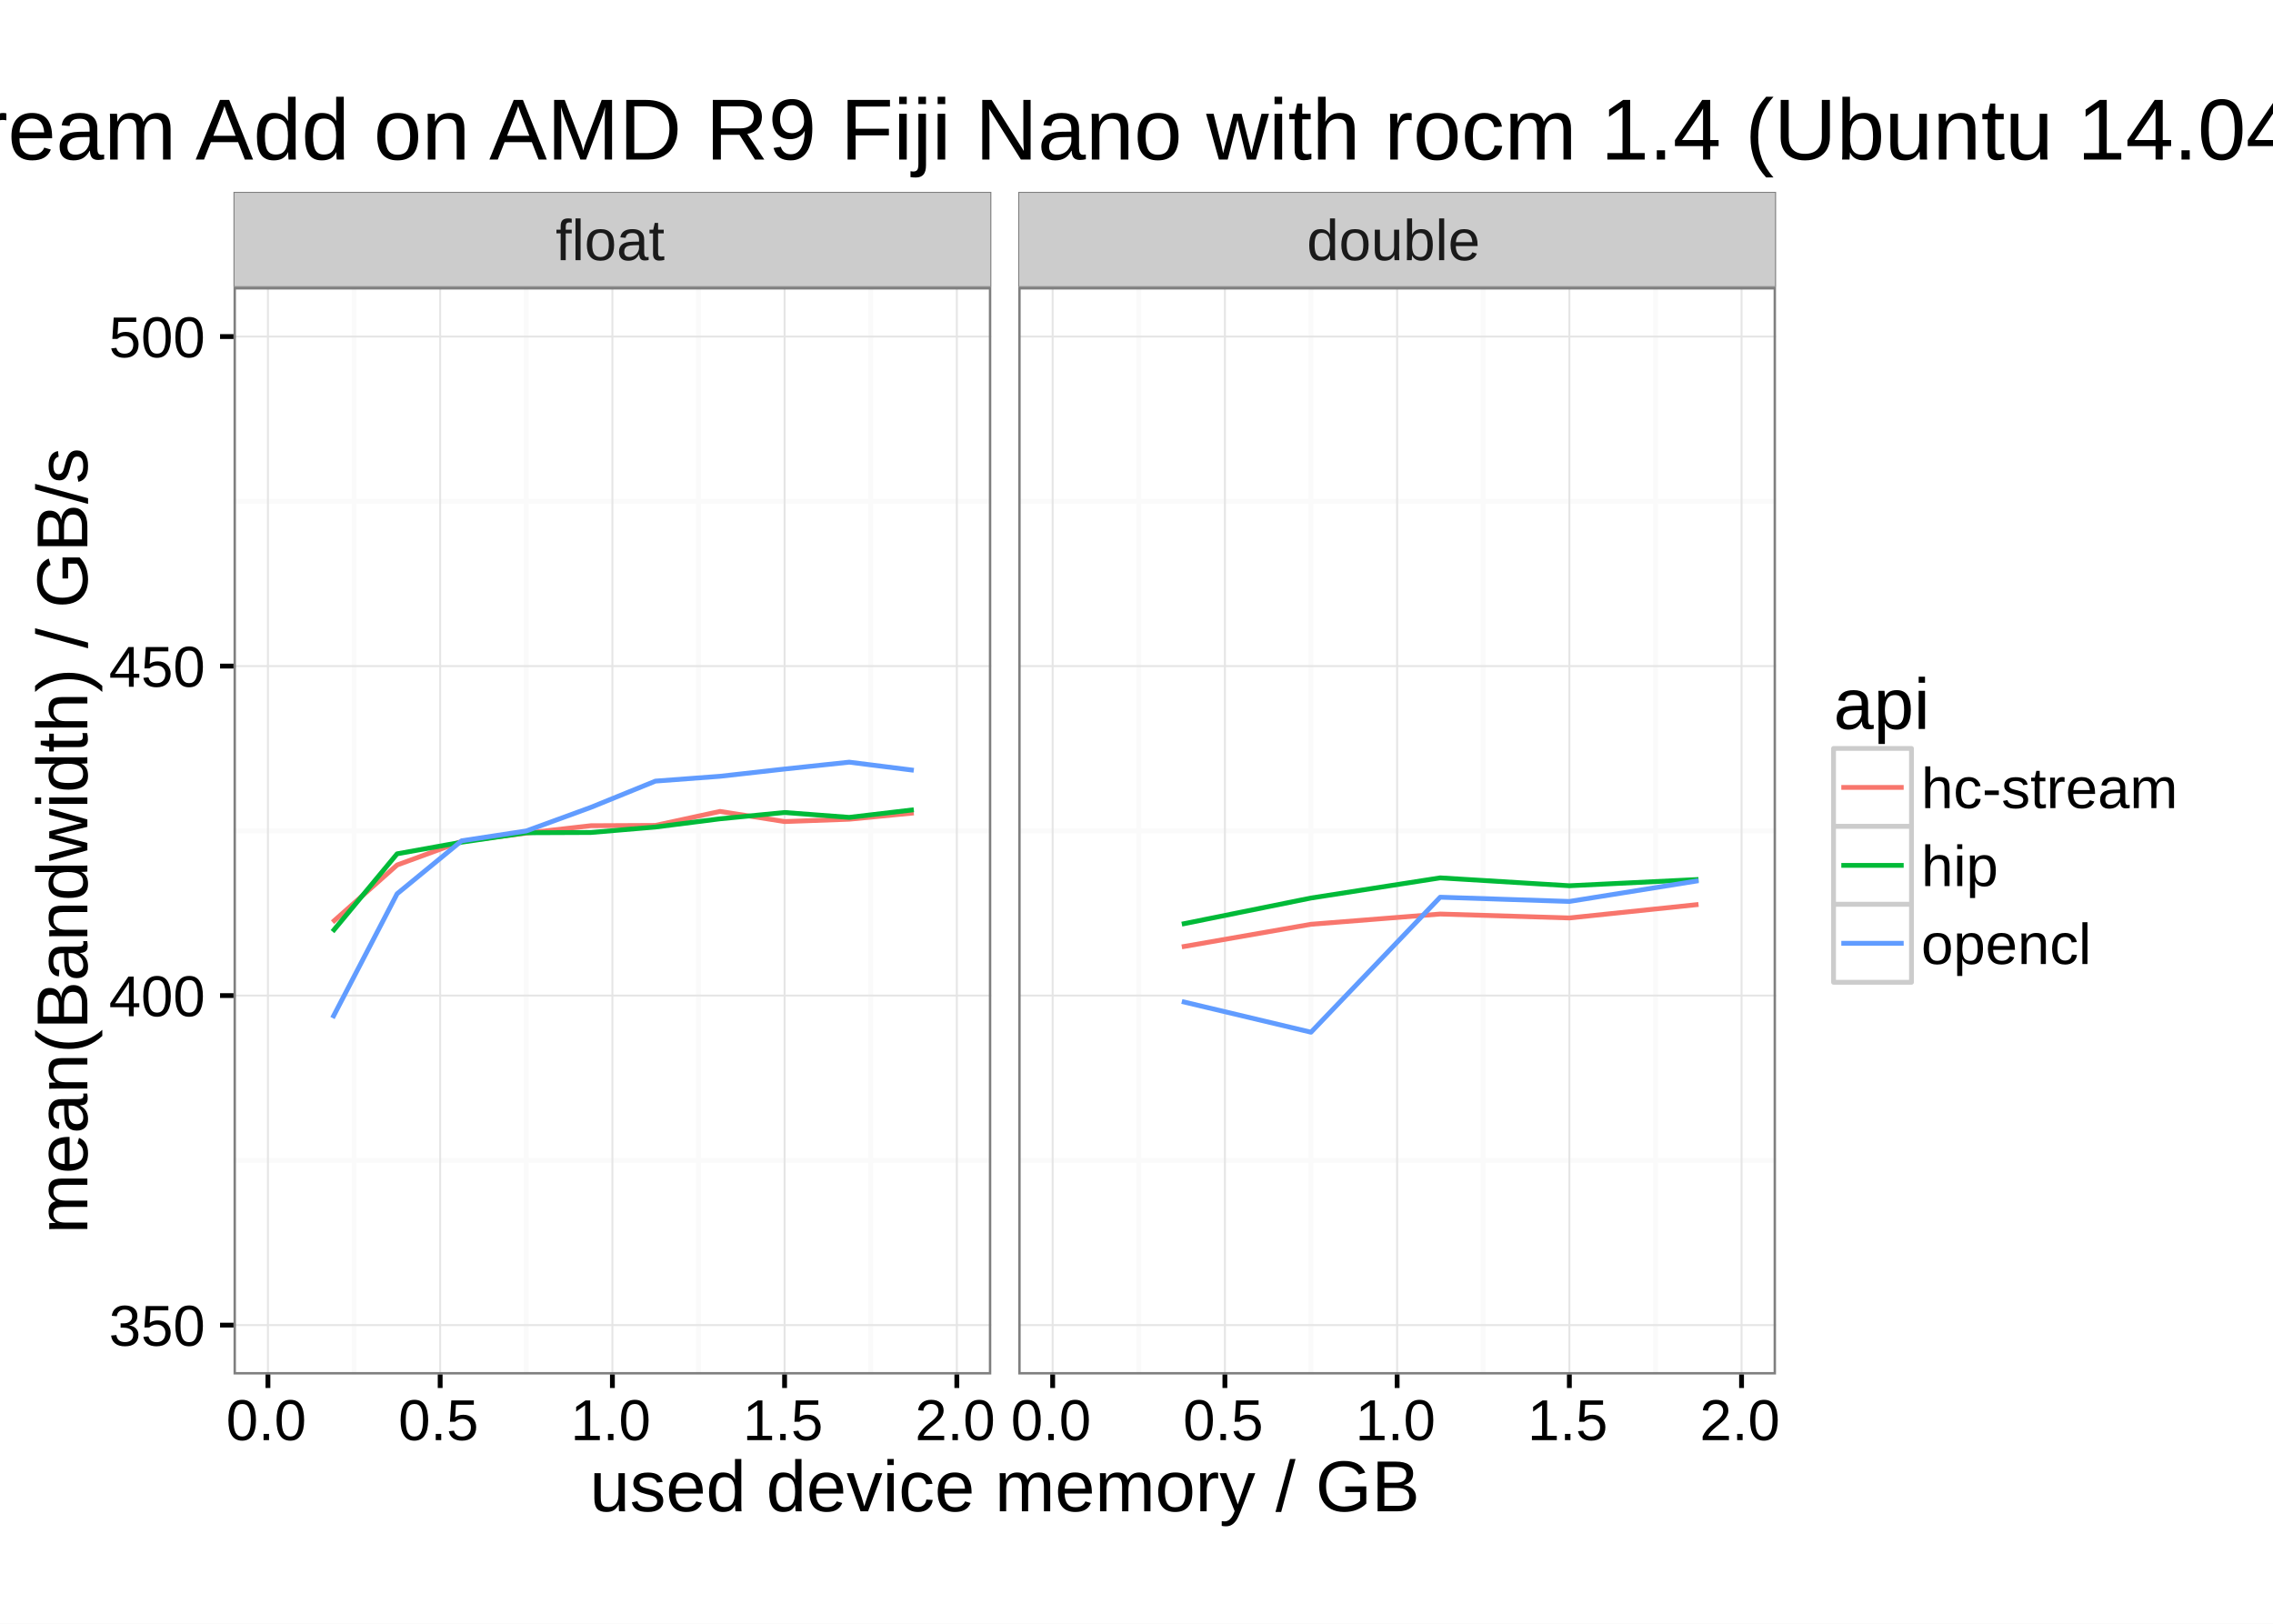
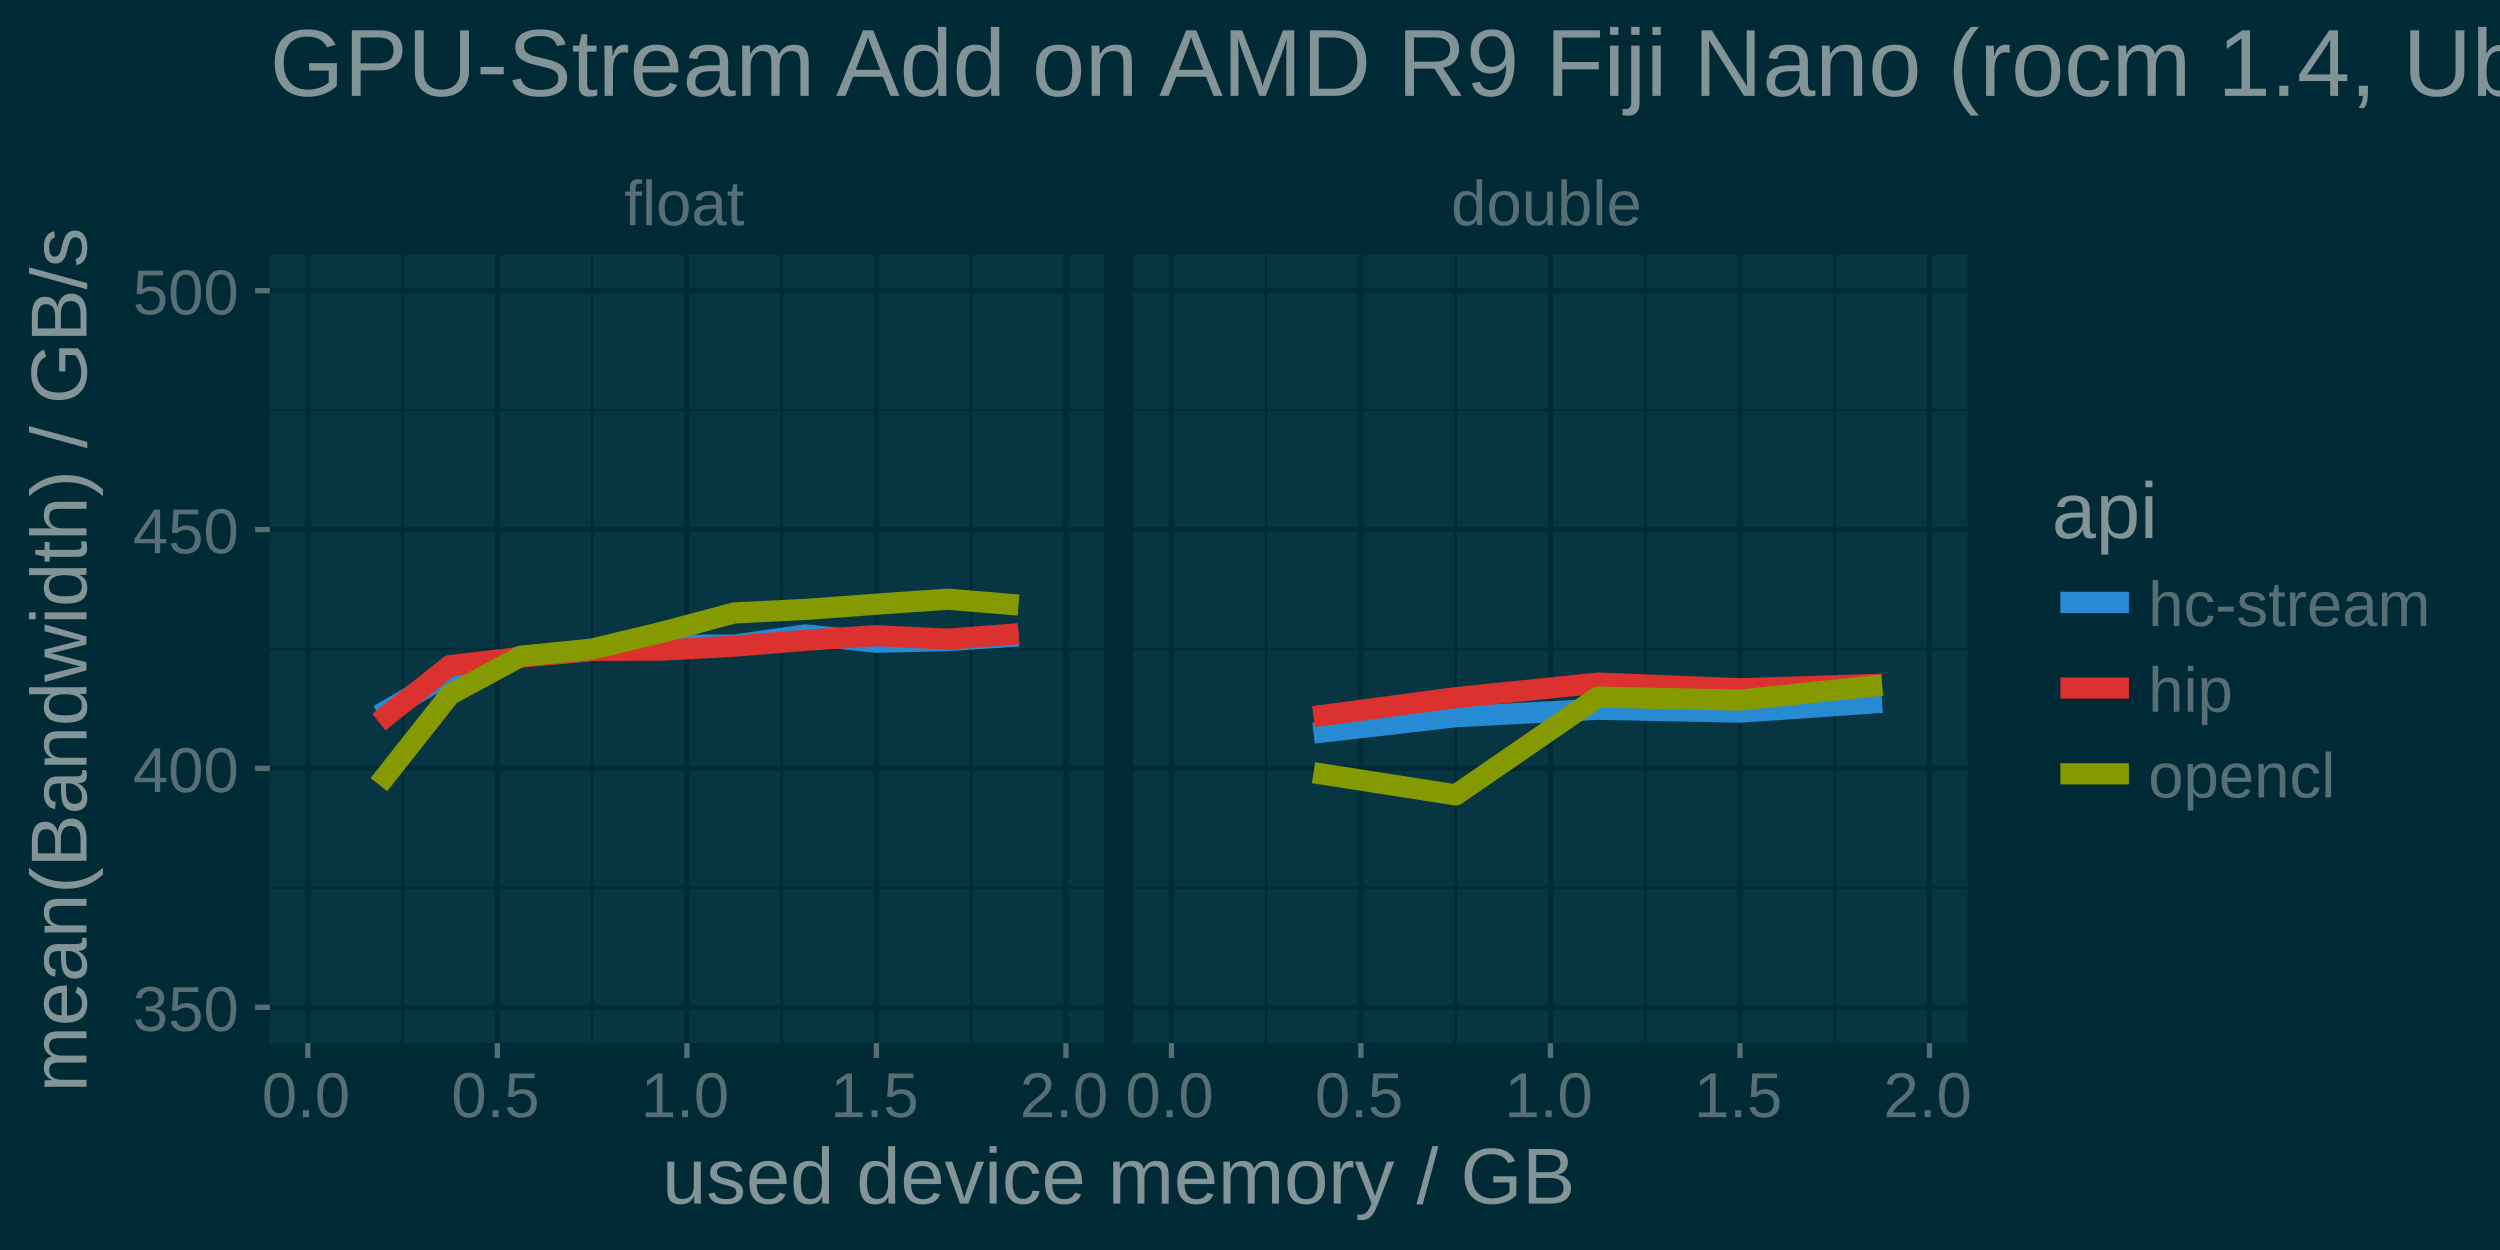
- <svg xmlns="http://www.w3.org/2000/svg" viewBox="0 0 504.00 360.00">
+ <svg xmlns="http://www.w3.org/2000/svg" viewBox="0 0 504.00 252.00">
  <defs>
    <style type="text/css">
    line, polyline, path, rect, circle {
      fill: none;
      stroke: #000000;
      stroke-linecap: round;
      stroke-linejoin: round;
      stroke-miterlimit: 10.00;
    }
  </style>
  </defs>
  <rect width="100%" height="100%" style="stroke: none; fill: #FFFFFF;" />
+   <rect x="0.00" y="0.00" width="504.00" height="252.00" style="stroke-width: 1.07; stroke: none; fill: #002B36;" />
  <defs>
    <clipPath id="cp1">
-       <rect x="0.00" y="16.56" width="504.00" height="326.88" />
+       <rect x="54.41" y="51.38" width="168.12" height="158.91" />
    </clipPath>
  </defs>
-   <rect x="0.00" y="16.56" width="504.00" height="326.88" style="stroke-width: 1.07; stroke: #FFFFFF; fill: #FFFFFF;" clip-path="url(#cp1)" />
+   <rect x="54.41" y="51.38" width="168.12" height="158.91" style="stroke-width: 1.07; stroke: none; fill: #073642;" clip-path="url(#cp1)" />
+   <polyline points="54.41,178.99 222.54,178.99 " style="stroke-width: 0.53; stroke: #002B36; stroke-linecap: butt;" clip-path="url(#cp1)" />
+   <polyline points="54.41,130.83 222.54,130.83 " style="stroke-width: 0.53; stroke: #002B36; stroke-linecap: butt;" clip-path="url(#cp1)" />
+   <polyline points="54.41,82.68 222.54,82.68 " style="stroke-width: 0.53; stroke: #002B36; stroke-linecap: butt;" clip-path="url(#cp1)" />
+   <polyline points="81.16,210.29 81.16,51.38 " style="stroke-width: 0.53; stroke: #002B36; stroke-linecap: butt;" clip-path="url(#cp1)" />
+   <polyline points="119.37,210.29 119.37,51.38 " style="stroke-width: 0.53; stroke: #002B36; stroke-linecap: butt;" clip-path="url(#cp1)" />
+   <polyline points="157.58,210.29 157.58,51.38 " style="stroke-width: 0.53; stroke: #002B36; stroke-linecap: butt;" clip-path="url(#cp1)" />
+   <polyline points="195.79,210.29 195.79,51.38 " style="stroke-width: 0.53; stroke: #002B36; stroke-linecap: butt;" clip-path="url(#cp1)" />
+   <polyline points="54.41,203.07 222.54,203.07 " style="stroke-width: 1.07; stroke: #002B36; stroke-linecap: butt;" clip-path="url(#cp1)" />
+   <polyline points="54.41,154.91 222.54,154.91 " style="stroke-width: 1.07; stroke: #002B36; stroke-linecap: butt;" clip-path="url(#cp1)" />
+   <polyline points="54.41,106.76 222.54,106.76 " style="stroke-width: 1.07; stroke: #002B36; stroke-linecap: butt;" clip-path="url(#cp1)" />
+   <polyline points="54.41,58.60 222.54,58.60 " style="stroke-width: 1.07; stroke: #002B36; stroke-linecap: butt;" clip-path="url(#cp1)" />
+   <polyline points="62.06,210.29 62.06,51.38 " style="stroke-width: 1.07; stroke: #002B36; stroke-linecap: butt;" clip-path="url(#cp1)" />
+   <polyline points="100.27,210.29 100.27,51.38 " style="stroke-width: 1.07; stroke: #002B36; stroke-linecap: butt;" clip-path="url(#cp1)" />
+   <polyline points="138.48,210.29 138.48,51.38 " style="stroke-width: 1.07; stroke: #002B36; stroke-linecap: butt;" clip-path="url(#cp1)" />
+   <polyline points="176.68,210.29 176.68,51.38 " style="stroke-width: 1.07; stroke: #002B36; stroke-linecap: butt;" clip-path="url(#cp1)" />
+   <polyline points="214.89,210.29 214.89,51.38 " style="stroke-width: 1.07; stroke: #002B36; stroke-linecap: butt;" clip-path="url(#cp1)" />
+   <polyline points="76.38,144.18 90.71,135.83 105.04,132.37 119.37,131.16 133.70,130.08 148.03,130.04 162.36,128.00 176.68,129.48 191.01,129.14 205.34,128.22 " style="stroke-width: 4.27; stroke: #268BD2; stroke-linecap: butt;" clip-path="url(#cp1)" />
+   <polyline points="76.38,145.57 90.71,134.19 105.04,132.49 119.37,131.11 133.70,131.07 148.03,130.27 162.36,129.08 176.68,128.15 191.01,128.87 205.34,127.75 " style="stroke-width: 4.27; stroke: #DC322F; stroke-linecap: butt;" clip-path="url(#cp1)" />
+   <polyline points="76.38,158.19 90.71,140.03 105.04,132.29 119.37,130.85 133.70,127.40 148.03,123.57 162.36,122.86 176.68,121.80 191.01,120.80 205.34,121.98 " style="stroke-width: 4.27; stroke: #859900; stroke-linecap: butt;" clip-path="url(#cp1)" />
  <defs>
    <clipPath id="cp2">
-       <rect x="0.00" y="0.00" width="504.00" height="360.00" />
+       <rect x="0.00" y="0.00" width="504.00" height="252.00" />
    </clipPath>
  </defs>
  <defs>
    <clipPath id="cp3">
-       <rect x="51.78" y="63.66" width="168.02" height="241.08" />
+       <rect x="228.51" y="51.38" width="168.12" height="158.91" />
    </clipPath>
  </defs>
-   <rect x="51.78" y="63.66" width="168.02" height="241.08" style="stroke-width: 1.07; stroke: none; fill: #FFFFFF;" clip-path="url(#cp3)" />
-   <polyline points="51.78,257.26 219.80,257.26 " style="stroke-width: 1.07; stroke: #FAFAFA; stroke-linecap: butt;" clip-path="url(#cp3)" />
-   <polyline points="51.78,184.20 219.80,184.20 " style="stroke-width: 1.07; stroke: #FAFAFA; stroke-linecap: butt;" clip-path="url(#cp3)" />
-   <polyline points="51.78,111.15 219.80,111.15 " style="stroke-width: 1.07; stroke: #FAFAFA; stroke-linecap: butt;" clip-path="url(#cp3)" />
-   <polyline points="78.51,304.74 78.51,63.66 " style="stroke-width: 1.07; stroke: #FAFAFA; stroke-linecap: butt;" clip-path="url(#cp3)" />
-   <polyline points="116.69,304.74 116.69,63.66 " style="stroke-width: 1.07; stroke: #FAFAFA; stroke-linecap: butt;" clip-path="url(#cp3)" />
-   <polyline points="154.88,304.74 154.88,63.66 " style="stroke-width: 1.07; stroke: #FAFAFA; stroke-linecap: butt;" clip-path="url(#cp3)" />
-   <polyline points="193.07,304.74 193.07,63.66 " style="stroke-width: 1.07; stroke: #FAFAFA; stroke-linecap: butt;" clip-path="url(#cp3)" />
-   <polyline points="51.78,293.79 219.80,293.79 " style="stroke-width: 0.43; stroke: #E5E5E5; stroke-linecap: butt;" clip-path="url(#cp3)" />
-   <polyline points="51.78,220.73 219.80,220.73 " style="stroke-width: 0.43; stroke: #E5E5E5; stroke-linecap: butt;" clip-path="url(#cp3)" />
-   <polyline points="51.78,147.68 219.80,147.68 " style="stroke-width: 0.43; stroke: #E5E5E5; stroke-linecap: butt;" clip-path="url(#cp3)" />
-   <polyline points="51.78,74.62 219.80,74.62 " style="stroke-width: 0.43; stroke: #E5E5E5; stroke-linecap: butt;" clip-path="url(#cp3)" />
-   <polyline points="59.41,304.74 59.41,63.66 " style="stroke-width: 0.43; stroke: #E5E5E5; stroke-linecap: butt;" clip-path="url(#cp3)" />
-   <polyline points="97.60,304.74 97.60,63.66 " style="stroke-width: 0.43; stroke: #E5E5E5; stroke-linecap: butt;" clip-path="url(#cp3)" />
-   <polyline points="135.79,304.74 135.79,63.66 " style="stroke-width: 0.43; stroke: #E5E5E5; stroke-linecap: butt;" clip-path="url(#cp3)" />
-   <polyline points="173.97,304.74 173.97,63.66 " style="stroke-width: 0.43; stroke: #E5E5E5; stroke-linecap: butt;" clip-path="url(#cp3)" />
-   <polyline points="212.16,304.74 212.16,63.66 " style="stroke-width: 0.43; stroke: #E5E5E5; stroke-linecap: butt;" clip-path="url(#cp3)" />
-   <polyline points="73.73,204.46 88.05,191.78 102.37,186.54 116.69,184.70 131.01,183.07 145.33,183.00 159.65,179.90 173.97,182.15 188.30,181.63 202.62,180.24 " style="stroke-width: 1.07; stroke: #F8766D; stroke-linecap: butt;" clip-path="url(#cp3)" />
-   <polyline points="73.73,206.55 88.05,189.30 102.37,186.72 116.69,184.63 131.01,184.57 145.33,183.36 159.65,181.54 173.97,180.14 188.30,181.22 202.62,179.53 " style="stroke-width: 1.07; stroke: #00BA38; stroke-linecap: butt;" clip-path="url(#cp3)" />
-   <polyline points="73.73,225.70 88.05,198.16 102.37,186.41 116.69,184.23 131.01,179.00 145.33,173.18 159.65,172.11 173.97,170.50 188.30,168.98 202.62,170.78 " style="stroke-width: 1.07; stroke: #619CFF; stroke-linecap: butt;" clip-path="url(#cp3)" />
-   <rect x="51.78" y="63.66" width="168.02" height="241.08" style="stroke-width: 1.07; stroke: #7F7F7F;" clip-path="url(#cp3)" />
+   <rect x="228.51" y="51.38" width="168.12" height="158.91" style="stroke-width: 1.07; stroke: none; fill: #073642;" clip-path="url(#cp3)" />
+   <polyline points="228.51,178.99 396.63,178.99 " style="stroke-width: 0.53; stroke: #002B36; stroke-linecap: butt;" clip-path="url(#cp3)" />
+   <polyline points="228.51,130.83 396.63,130.83 " style="stroke-width: 0.53; stroke: #002B36; stroke-linecap: butt;" clip-path="url(#cp3)" />
+   <polyline points="228.51,82.68 396.63,82.68 " style="stroke-width: 0.53; stroke: #002B36; stroke-linecap: butt;" clip-path="url(#cp3)" />
+   <polyline points="255.26,210.29 255.26,51.38 " style="stroke-width: 0.53; stroke: #002B36; stroke-linecap: butt;" clip-path="url(#cp3)" />
+   <polyline points="293.47,210.29 293.47,51.38 " style="stroke-width: 0.53; stroke: #002B36; stroke-linecap: butt;" clip-path="url(#cp3)" />
+   <polyline points="331.68,210.29 331.68,51.38 " style="stroke-width: 0.53; stroke: #002B36; stroke-linecap: butt;" clip-path="url(#cp3)" />
+   <polyline points="369.89,210.29 369.89,51.38 " style="stroke-width: 0.53; stroke: #002B36; stroke-linecap: butt;" clip-path="url(#cp3)" />
+   <polyline points="228.51,203.07 396.63,203.07 " style="stroke-width: 1.07; stroke: #002B36; stroke-linecap: butt;" clip-path="url(#cp3)" />
+   <polyline points="228.51,154.91 396.63,154.91 " style="stroke-width: 1.07; stroke: #002B36; stroke-linecap: butt;" clip-path="url(#cp3)" />
+   <polyline points="228.51,106.76 396.63,106.76 " style="stroke-width: 1.07; stroke: #002B36; stroke-linecap: butt;" clip-path="url(#cp3)" />
+   <polyline points="228.51,58.60 396.63,58.60 " style="stroke-width: 1.07; stroke: #002B36; stroke-linecap: butt;" clip-path="url(#cp3)" />
+   <polyline points="236.16,210.29 236.16,51.38 " style="stroke-width: 1.07; stroke: #002B36; stroke-linecap: butt;" clip-path="url(#cp3)" />
+   <polyline points="274.36,210.29 274.36,51.38 " style="stroke-width: 1.07; stroke: #002B36; stroke-linecap: butt;" clip-path="url(#cp3)" />
+   <polyline points="312.57,210.29 312.57,51.38 " style="stroke-width: 1.07; stroke: #002B36; stroke-linecap: butt;" clip-path="url(#cp3)" />
+   <polyline points="350.78,210.29 350.78,51.38 " style="stroke-width: 1.07; stroke: #002B36; stroke-linecap: butt;" clip-path="url(#cp3)" />
+   <polyline points="388.99,210.29 388.99,51.38 " style="stroke-width: 1.07; stroke: #002B36; stroke-linecap: butt;" clip-path="url(#cp3)" />
+   <polyline points="264.81,147.79 293.47,144.49 322.13,142.99 350.78,143.57 379.44,141.59 " style="stroke-width: 4.27; stroke: #268BD2; stroke-linecap: butt;" clip-path="url(#cp3)" />
+   <polyline points="264.81,144.47 293.47,140.65 322.13,137.71 350.78,138.86 379.44,137.94 " style="stroke-width: 4.27; stroke: #DC322F; stroke-linecap: butt;" clip-path="url(#cp3)" />
+   <polyline points="264.81,155.78 293.47,160.26 322.13,140.54 350.78,141.15 379.44,138.12 " style="stroke-width: 4.27; stroke: #859900; stroke-linecap: butt;" clip-path="url(#cp3)" />
  <defs>
    <clipPath id="cp4">
-       <rect x="0.00" y="0.00" width="504.00" height="360.00" />
+       <rect x="0.00" y="0.00" width="504.00" height="252.00" />
    </clipPath>
  </defs>
  <defs>
    <clipPath id="cp5">
-       <rect x="225.78" y="63.66" width="168.02" height="241.08" />
+       <rect x="54.41" y="29.88" width="168.12" height="21.50" />
    </clipPath>
  </defs>
-   <rect x="225.78" y="63.66" width="168.02" height="241.08" style="stroke-width: 1.07; stroke: none; fill: #FFFFFF;" clip-path="url(#cp5)" />
-   <polyline points="225.78,257.26 393.80,257.26 " style="stroke-width: 1.07; stroke: #FAFAFA; stroke-linecap: butt;" clip-path="url(#cp5)" />
-   <polyline points="225.78,184.20 393.80,184.20 " style="stroke-width: 1.07; stroke: #FAFAFA; stroke-linecap: butt;" clip-path="url(#cp5)" />
-   <polyline points="225.78,111.15 393.80,111.15 " style="stroke-width: 1.07; stroke: #FAFAFA; stroke-linecap: butt;" clip-path="url(#cp5)" />
-   <polyline points="252.51,304.74 252.51,63.66 " style="stroke-width: 1.07; stroke: #FAFAFA; stroke-linecap: butt;" clip-path="url(#cp5)" />
-   <polyline points="290.69,304.74 290.69,63.66 " style="stroke-width: 1.07; stroke: #FAFAFA; stroke-linecap: butt;" clip-path="url(#cp5)" />
-   <polyline points="328.88,304.74 328.88,63.66 " style="stroke-width: 1.07; stroke: #FAFAFA; stroke-linecap: butt;" clip-path="url(#cp5)" />
-   <polyline points="367.07,304.74 367.07,63.66 " style="stroke-width: 1.07; stroke: #FAFAFA; stroke-linecap: butt;" clip-path="url(#cp5)" />
-   <polyline points="225.78,293.79 393.80,293.79 " style="stroke-width: 0.43; stroke: #E5E5E5; stroke-linecap: butt;" clip-path="url(#cp5)" />
-   <polyline points="225.78,220.73 393.80,220.73 " style="stroke-width: 0.43; stroke: #E5E5E5; stroke-linecap: butt;" clip-path="url(#cp5)" />
-   <polyline points="225.78,147.68 393.80,147.68 " style="stroke-width: 0.43; stroke: #E5E5E5; stroke-linecap: butt;" clip-path="url(#cp5)" />
-   <polyline points="225.78,74.62 393.80,74.62 " style="stroke-width: 0.43; stroke: #E5E5E5; stroke-linecap: butt;" clip-path="url(#cp5)" />
-   <polyline points="233.41,304.74 233.41,63.66 " style="stroke-width: 0.43; stroke: #E5E5E5; stroke-linecap: butt;" clip-path="url(#cp5)" />
-   <polyline points="271.60,304.74 271.60,63.66 " style="stroke-width: 0.43; stroke: #E5E5E5; stroke-linecap: butt;" clip-path="url(#cp5)" />
-   <polyline points="309.79,304.74 309.79,63.66 " style="stroke-width: 0.43; stroke: #E5E5E5; stroke-linecap: butt;" clip-path="url(#cp5)" />
-   <polyline points="347.98,304.74 347.98,63.66 " style="stroke-width: 0.43; stroke: #E5E5E5; stroke-linecap: butt;" clip-path="url(#cp5)" />
-   <polyline points="386.16,304.74 386.16,63.66 " style="stroke-width: 0.43; stroke: #E5E5E5; stroke-linecap: butt;" clip-path="url(#cp5)" />
-   <polyline points="262.05,209.93 290.69,204.92 319.34,202.65 347.98,203.52 376.62,200.53 " style="stroke-width: 1.07; stroke: #F8766D; stroke-linecap: butt;" clip-path="url(#cp5)" />
-   <polyline points="262.05,204.89 290.69,199.10 319.34,194.63 347.98,196.38 376.62,194.99 " style="stroke-width: 1.07; stroke: #00BA38; stroke-linecap: butt;" clip-path="url(#cp5)" />
-   <polyline points="262.05,222.04 290.69,228.85 319.34,198.92 347.98,199.86 376.62,195.26 " style="stroke-width: 1.07; stroke: #619CFF; stroke-linecap: butt;" clip-path="url(#cp5)" />
-   <rect x="225.78" y="63.66" width="168.02" height="241.08" style="stroke-width: 1.07; stroke: #7F7F7F;" clip-path="url(#cp5)" />
+   <rect x="54.41" y="29.88" width="168.12" height="21.50" style="stroke-width: 1.07; stroke: none; fill: #002B36;" clip-path="url(#cp5)" />
+   <g clip-path="url(#cp5)">
+     <text x="125.87" y="45.40" style="font-size: 9.60pt; fill: #586E75; font-family: Arial;">float</text>
+   </g>
  <defs>
    <clipPath id="cp6">
-       <rect x="0.00" y="0.00" width="504.00" height="360.00" />
+       <rect x="0.00" y="0.00" width="504.00" height="252.00" />
    </clipPath>
  </defs>
  <defs>
    <clipPath id="cp7">
-       <rect x="51.78" y="42.54" width="168.02" height="21.12" />
+       <rect x="228.51" y="29.88" width="168.12" height="21.50" />
    </clipPath>
  </defs>
-   <rect x="51.78" y="42.54" width="168.02" height="21.12" style="stroke-width: 0.43; stroke: #7F7F7F; fill: #CCCCCC;" clip-path="url(#cp7)" />
+   <rect x="228.51" y="29.88" width="168.12" height="21.50" style="stroke-width: 1.07; stroke: none; fill: #002B36;" clip-path="url(#cp7)" />
  <g clip-path="url(#cp7)">
-     <text x="123.19" y="57.69" style="font-size: 9.60pt; fill: #1A1A1A; font-family: Arial;">float</text>
+     <text x="292.55" y="45.40" style="font-size: 9.60pt; fill: #586E75; font-family: Arial;">double</text>
  </g>
  <defs>
    <clipPath id="cp8">
-       <rect x="0.00" y="0.00" width="504.00" height="360.00" />
+       <rect x="0.00" y="0.00" width="504.00" height="252.00" />
    </clipPath>
  </defs>
-   <defs>
-     <clipPath id="cp9">
-       <rect x="225.78" y="42.54" width="168.02" height="21.12" />
-     </clipPath>
-   </defs>
-   <rect x="225.78" y="42.54" width="168.02" height="21.12" style="stroke-width: 0.43; stroke: #7F7F7F; fill: #CCCCCC;" clip-path="url(#cp9)" />
-   <g clip-path="url(#cp9)">
-     <text x="289.77" y="57.69" style="font-size: 9.60pt; fill: #1A1A1A; font-family: Arial;">double</text>
+   <polyline points="54.41,210.29 222.54,210.29 " style="stroke-width: 1.07; stroke: none; stroke-linecap: butt;" clip-path="url(#cp8)" />
+   <polyline points="62.06,213.28 62.06,210.29 " style="stroke-width: 1.07; stroke: #586E75; stroke-linecap: butt;" clip-path="url(#cp8)" />
+   <polyline points="100.27,213.28 100.27,210.29 " style="stroke-width: 1.07; stroke: #586E75; stroke-linecap: butt;" clip-path="url(#cp8)" />
+   <polyline points="138.48,213.28 138.48,210.29 " style="stroke-width: 1.07; stroke: #586E75; stroke-linecap: butt;" clip-path="url(#cp8)" />
+   <polyline points="176.68,213.28 176.68,210.29 " style="stroke-width: 1.07; stroke: #586E75; stroke-linecap: butt;" clip-path="url(#cp8)" />
+   <polyline points="214.89,213.28 214.89,210.29 " style="stroke-width: 1.07; stroke: #586E75; stroke-linecap: butt;" clip-path="url(#cp8)" />
+   <g clip-path="url(#cp8)">
+     <text x="52.79" y="225.21" style="font-size: 9.60pt; fill: #586E75; font-family: Arial;">0.0</text>
  </g>
-   <defs>
-     <clipPath id="cp10">
-       <rect x="0.00" y="0.00" width="504.00" height="360.00" />
-     </clipPath>
-   </defs>
-   <g clip-path="url(#cp10)">
-     <text x="24.15" y="298.37" style="font-size: 9.60pt; font-family: Arial;">350</text>
+   <g clip-path="url(#cp8)">
+     <text x="91.00" y="225.21" style="font-size: 9.60pt; fill: #586E75; font-family: Arial;">0.5</text>
  </g>
-   <g clip-path="url(#cp10)">
-     <text x="24.15" y="225.31" style="font-size: 9.60pt; font-family: Arial;">400</text>
+   <g clip-path="url(#cp8)">
+     <text x="129.21" y="225.21" style="font-size: 9.60pt; fill: #586E75; font-family: Arial;">1.0</text>
  </g>
-   <g clip-path="url(#cp10)">
-     <text x="24.15" y="152.26" style="font-size: 9.60pt; font-family: Arial;">450</text>
+   <g clip-path="url(#cp8)">
+     <text x="167.42" y="225.21" style="font-size: 9.60pt; fill: #586E75; font-family: Arial;">1.5</text>
  </g>
-   <g clip-path="url(#cp10)">
-     <text x="24.15" y="79.21" style="font-size: 9.60pt; font-family: Arial;">500</text>
+   <g clip-path="url(#cp8)">
+     <text x="205.63" y="225.21" style="font-size: 9.60pt; fill: #586E75; font-family: Arial;">2.0</text>
  </g>
-   <polyline points="48.79,293.79 51.78,293.79 " style="stroke-width: 1.07; stroke-linecap: butt;" clip-path="url(#cp10)" />
-   <polyline points="48.79,220.73 51.78,220.73 " style="stroke-width: 1.07; stroke-linecap: butt;" clip-path="url(#cp10)" />
-   <polyline points="48.79,147.68 51.78,147.68 " style="stroke-width: 1.07; stroke-linecap: butt;" clip-path="url(#cp10)" />
-   <polyline points="48.79,74.62 51.78,74.62 " style="stroke-width: 1.07; stroke-linecap: butt;" clip-path="url(#cp10)" />
-   <polyline points="59.41,307.73 59.41,304.74 " style="stroke-width: 1.07; stroke-linecap: butt;" clip-path="url(#cp10)" />
-   <polyline points="97.60,307.73 97.60,304.74 " style="stroke-width: 1.07; stroke-linecap: butt;" clip-path="url(#cp10)" />
-   <polyline points="135.79,307.73 135.79,304.74 " style="stroke-width: 1.07; stroke-linecap: butt;" clip-path="url(#cp10)" />
-   <polyline points="173.97,307.73 173.97,304.74 " style="stroke-width: 1.07; stroke-linecap: butt;" clip-path="url(#cp10)" />
-   <polyline points="212.16,307.73 212.16,304.74 " style="stroke-width: 1.07; stroke-linecap: butt;" clip-path="url(#cp10)" />
-   <g clip-path="url(#cp10)">
-     <text x="50.15" y="319.29" style="font-size: 9.60pt; font-family: Arial;">0.0</text>
+   <polyline points="228.51,210.29 396.63,210.29 " style="stroke-width: 1.07; stroke: none; stroke-linecap: butt;" clip-path="url(#cp8)" />
+   <polyline points="236.16,213.28 236.16,210.29 " style="stroke-width: 1.07; stroke: #586E75; stroke-linecap: butt;" clip-path="url(#cp8)" />
+   <polyline points="274.36,213.28 274.36,210.29 " style="stroke-width: 1.07; stroke: #586E75; stroke-linecap: butt;" clip-path="url(#cp8)" />
+   <polyline points="312.57,213.28 312.57,210.29 " style="stroke-width: 1.07; stroke: #586E75; stroke-linecap: butt;" clip-path="url(#cp8)" />
+   <polyline points="350.78,213.28 350.78,210.29 " style="stroke-width: 1.07; stroke: #586E75; stroke-linecap: butt;" clip-path="url(#cp8)" />
+   <polyline points="388.99,213.28 388.99,210.29 " style="stroke-width: 1.07; stroke: #586E75; stroke-linecap: butt;" clip-path="url(#cp8)" />
+   <g clip-path="url(#cp8)">
+     <text x="226.89" y="225.21" style="font-size: 9.60pt; fill: #586E75; font-family: Arial;">0.0</text>
  </g>
-   <g clip-path="url(#cp10)">
-     <text x="88.33" y="319.29" style="font-size: 9.60pt; font-family: Arial;">0.5</text>
+   <g clip-path="url(#cp8)">
+     <text x="265.10" y="225.21" style="font-size: 9.60pt; fill: #586E75; font-family: Arial;">0.5</text>
  </g>
-   <g clip-path="url(#cp10)">
-     <text x="126.52" y="319.29" style="font-size: 9.60pt; font-family: Arial;">1.0</text>
+   <g clip-path="url(#cp8)">
+     <text x="303.31" y="225.21" style="font-size: 9.60pt; fill: #586E75; font-family: Arial;">1.0</text>
  </g>
-   <g clip-path="url(#cp10)">
-     <text x="164.71" y="319.29" style="font-size: 9.60pt; font-family: Arial;">1.5</text>
+   <g clip-path="url(#cp8)">
+     <text x="341.52" y="225.21" style="font-size: 9.60pt; fill: #586E75; font-family: Arial;">1.5</text>
  </g>
-   <g clip-path="url(#cp10)">
-     <text x="202.89" y="319.29" style="font-size: 9.60pt; font-family: Arial;">2.0</text>
+   <g clip-path="url(#cp8)">
+     <text x="379.72" y="225.21" style="font-size: 9.60pt; fill: #586E75; font-family: Arial;">2.0</text>
  </g>
-   <polyline points="233.41,307.73 233.41,304.74 " style="stroke-width: 1.07; stroke-linecap: butt;" clip-path="url(#cp10)" />
-   <polyline points="271.60,307.73 271.60,304.74 " style="stroke-width: 1.07; stroke-linecap: butt;" clip-path="url(#cp10)" />
-   <polyline points="309.79,307.73 309.79,304.74 " style="stroke-width: 1.07; stroke-linecap: butt;" clip-path="url(#cp10)" />
-   <polyline points="347.98,307.73 347.98,304.74 " style="stroke-width: 1.07; stroke-linecap: butt;" clip-path="url(#cp10)" />
-   <polyline points="386.16,307.73 386.16,304.74 " style="stroke-width: 1.07; stroke-linecap: butt;" clip-path="url(#cp10)" />
-   <g clip-path="url(#cp10)">
-     <text x="224.15" y="319.29" style="font-size: 9.60pt; font-family: Arial;">0.0</text>
+   <polyline points="54.41,210.29 54.41,51.38 " style="stroke-width: 1.07; stroke: none; stroke-linecap: butt;" clip-path="url(#cp8)" />
+   <g clip-path="url(#cp8)">
+     <text x="26.79" y="207.84" style="font-size: 9.60pt; fill: #586E75; font-family: Arial;">350</text>
  </g>
-   <g clip-path="url(#cp10)">
-     <text x="262.33" y="319.29" style="font-size: 9.60pt; font-family: Arial;">0.5</text>
+   <g clip-path="url(#cp8)">
+     <text x="26.79" y="159.68" style="font-size: 9.60pt; fill: #586E75; font-family: Arial;">400</text>
  </g>
-   <g clip-path="url(#cp10)">
-     <text x="300.52" y="319.29" style="font-size: 9.60pt; font-family: Arial;">1.0</text>
+   <g clip-path="url(#cp8)">
+     <text x="26.79" y="111.53" style="font-size: 9.60pt; fill: #586E75; font-family: Arial;">450</text>
  </g>
-   <g clip-path="url(#cp10)">
-     <text x="338.71" y="319.29" style="font-size: 9.60pt; font-family: Arial;">1.5</text>
+   <g clip-path="url(#cp8)">
+     <text x="26.79" y="63.37" style="font-size: 9.60pt; fill: #586E75; font-family: Arial;">500</text>
  </g>
-   <g clip-path="url(#cp10)">
-     <text x="376.89" y="319.29" style="font-size: 9.60pt; font-family: Arial;">2.0</text>
+   <polyline points="51.43,203.07 54.41,203.07 " style="stroke-width: 1.07; stroke: #586E75; stroke-linecap: butt;" clip-path="url(#cp8)" />
+   <polyline points="51.43,154.91 54.41,154.91 " style="stroke-width: 1.07; stroke: #586E75; stroke-linecap: butt;" clip-path="url(#cp8)" />
+   <polyline points="51.43,106.76 54.41,106.76 " style="stroke-width: 1.07; stroke: #586E75; stroke-linecap: butt;" clip-path="url(#cp8)" />
+   <polyline points="51.43,58.60 54.41,58.60 " style="stroke-width: 1.07; stroke: #586E75; stroke-linecap: butt;" clip-path="url(#cp8)" />
+   <g clip-path="url(#cp8)">
+     <text x="133.49" y="242.65" style="font-size: 12.00pt; fill: #839496; font-family: Arial;">used device memory / GB</text>
  </g>
-   <g clip-path="url(#cp10)">
-     <text x="130.75" y="335.07" style="font-size: 12.00pt; font-family: Arial;">used device memory / GB</text>
+   <g clip-path="url(#cp8)">
+     <text transform="translate(17.44,220.20) rotate(-90)" style="font-size: 12.00pt; fill: #839496; font-family: Arial;"> mean(Bandwidth) / GB/s</text>
  </g>
-   <g clip-path="url(#cp10)">
-     <text transform="translate(19.37,273.58) rotate(-90)" style="font-size: 12.00pt; font-family: Arial;"> mean(Bandwidth) / GB/s</text>
+   <rect x="407.97" y="91.35" width="90.05" height="78.96" style="stroke-width: 1.07; stroke: none; fill: #002B36;" clip-path="url(#cp8)" />
+   <g clip-path="url(#cp8)">
+     <text x="413.64" y="108.48" style="font-size: 12.00pt; fill: #839496; font-family: Arial;">api</text>
  </g>
-   <rect x="402.30" y="146.37" width="87.21" height="75.66" style="stroke-width: 1.07; stroke: none; fill: #FFFFFF;" clip-path="url(#cp10)" />
-   <g clip-path="url(#cp10)">
-     <text x="406.56" y="161.62" style="font-size: 12.00pt; font-family: Arial;">api</text>
+   <rect x="413.64" y="112.80" width="17.28" height="17.28" style="stroke-width: 1.07; stroke: none; fill: #002B36;" clip-path="url(#cp8)" />
+   <line x1="415.37" y1="121.44" x2="429.19" y2="121.44" style="stroke-width: 4.27; stroke: #268BD2; stroke-linecap: butt;" clip-path="url(#cp8)" />
+   <rect x="413.64" y="130.08" width="17.28" height="17.28" style="stroke-width: 1.07; stroke: none; fill: #002B36;" clip-path="url(#cp8)" />
+   <line x1="415.37" y1="138.72" x2="429.19" y2="138.72" style="stroke-width: 4.27; stroke: #DC322F; stroke-linecap: butt;" clip-path="url(#cp8)" />
+   <rect x="413.64" y="147.36" width="17.28" height="17.28" style="stroke-width: 1.07; stroke: none; fill: #002B36;" clip-path="url(#cp8)" />
+   <line x1="415.37" y1="156.00" x2="429.19" y2="156.00" style="stroke-width: 4.27; stroke: #859900; stroke-linecap: butt;" clip-path="url(#cp8)" />
+   <g clip-path="url(#cp8)">
+     <text x="433.08" y="126.21" style="font-size: 9.60pt; fill: #586E75; font-family: Arial;">hc-stream</text>
  </g>
-   <rect x="406.56" y="165.94" width="17.28" height="17.28" style="stroke-width: 1.07; stroke: #CCCCCC; fill: #FFFFFF;" clip-path="url(#cp10)" />
-   <line x1="408.28" y1="174.58" x2="422.11" y2="174.58" style="stroke-width: 1.07; stroke: #F8766D; stroke-linecap: butt;" clip-path="url(#cp10)" />
-   <rect x="406.56" y="183.22" width="17.28" height="17.28" style="stroke-width: 1.07; stroke: #CCCCCC; fill: #FFFFFF;" clip-path="url(#cp10)" />
-   <line x1="408.28" y1="191.86" x2="422.11" y2="191.86" style="stroke-width: 1.07; stroke: #00BA38; stroke-linecap: butt;" clip-path="url(#cp10)" />
-   <rect x="406.56" y="200.50" width="17.28" height="17.28" style="stroke-width: 1.07; stroke: #CCCCCC; fill: #FFFFFF;" clip-path="url(#cp10)" />
-   <line x1="408.28" y1="209.14" x2="422.11" y2="209.14" style="stroke-width: 1.07; stroke: #619CFF; stroke-linecap: butt;" clip-path="url(#cp10)" />
-   <g clip-path="url(#cp10)">
-     <text x="426.00" y="179.17" style="font-size: 9.60pt; font-family: Arial;">hc-stream</text>
+   <g clip-path="url(#cp8)">
+     <text x="433.08" y="143.49" style="font-size: 9.60pt; fill: #586E75; font-family: Arial;">hip</text>
  </g>
-   <g clip-path="url(#cp10)">
-     <text x="426.00" y="196.45" style="font-size: 9.60pt; font-family: Arial;">hip</text>
+   <g clip-path="url(#cp8)">
+     <text x="433.08" y="160.77" style="font-size: 9.60pt; fill: #586E75; font-family: Arial;">opencl</text>
  </g>
-   <g clip-path="url(#cp10)">
-     <text x="426.00" y="213.73" style="font-size: 9.60pt; font-family: Arial;">opencl</text>
-   </g>
-   <g clip-path="url(#cp10)">
-     <text x="-70.81" y="35.37" style="font-size: 14.40pt; font-family: Arial;">GPU-Stream Add on AMD R9 Fiji Nano with rocm 1.4 (Ubuntu 14.04.5)</text>
+   <g clip-path="url(#cp8)">
+     <text x="54.41" y="19.33" style="font-size: 14.40pt; fill: #839496; font-family: Arial;">GPU-Stream Add on AMD R9 Fiji Nano (rocm 1.4, Ubuntu 14.04.5)</text>
  </g>
</svg>
